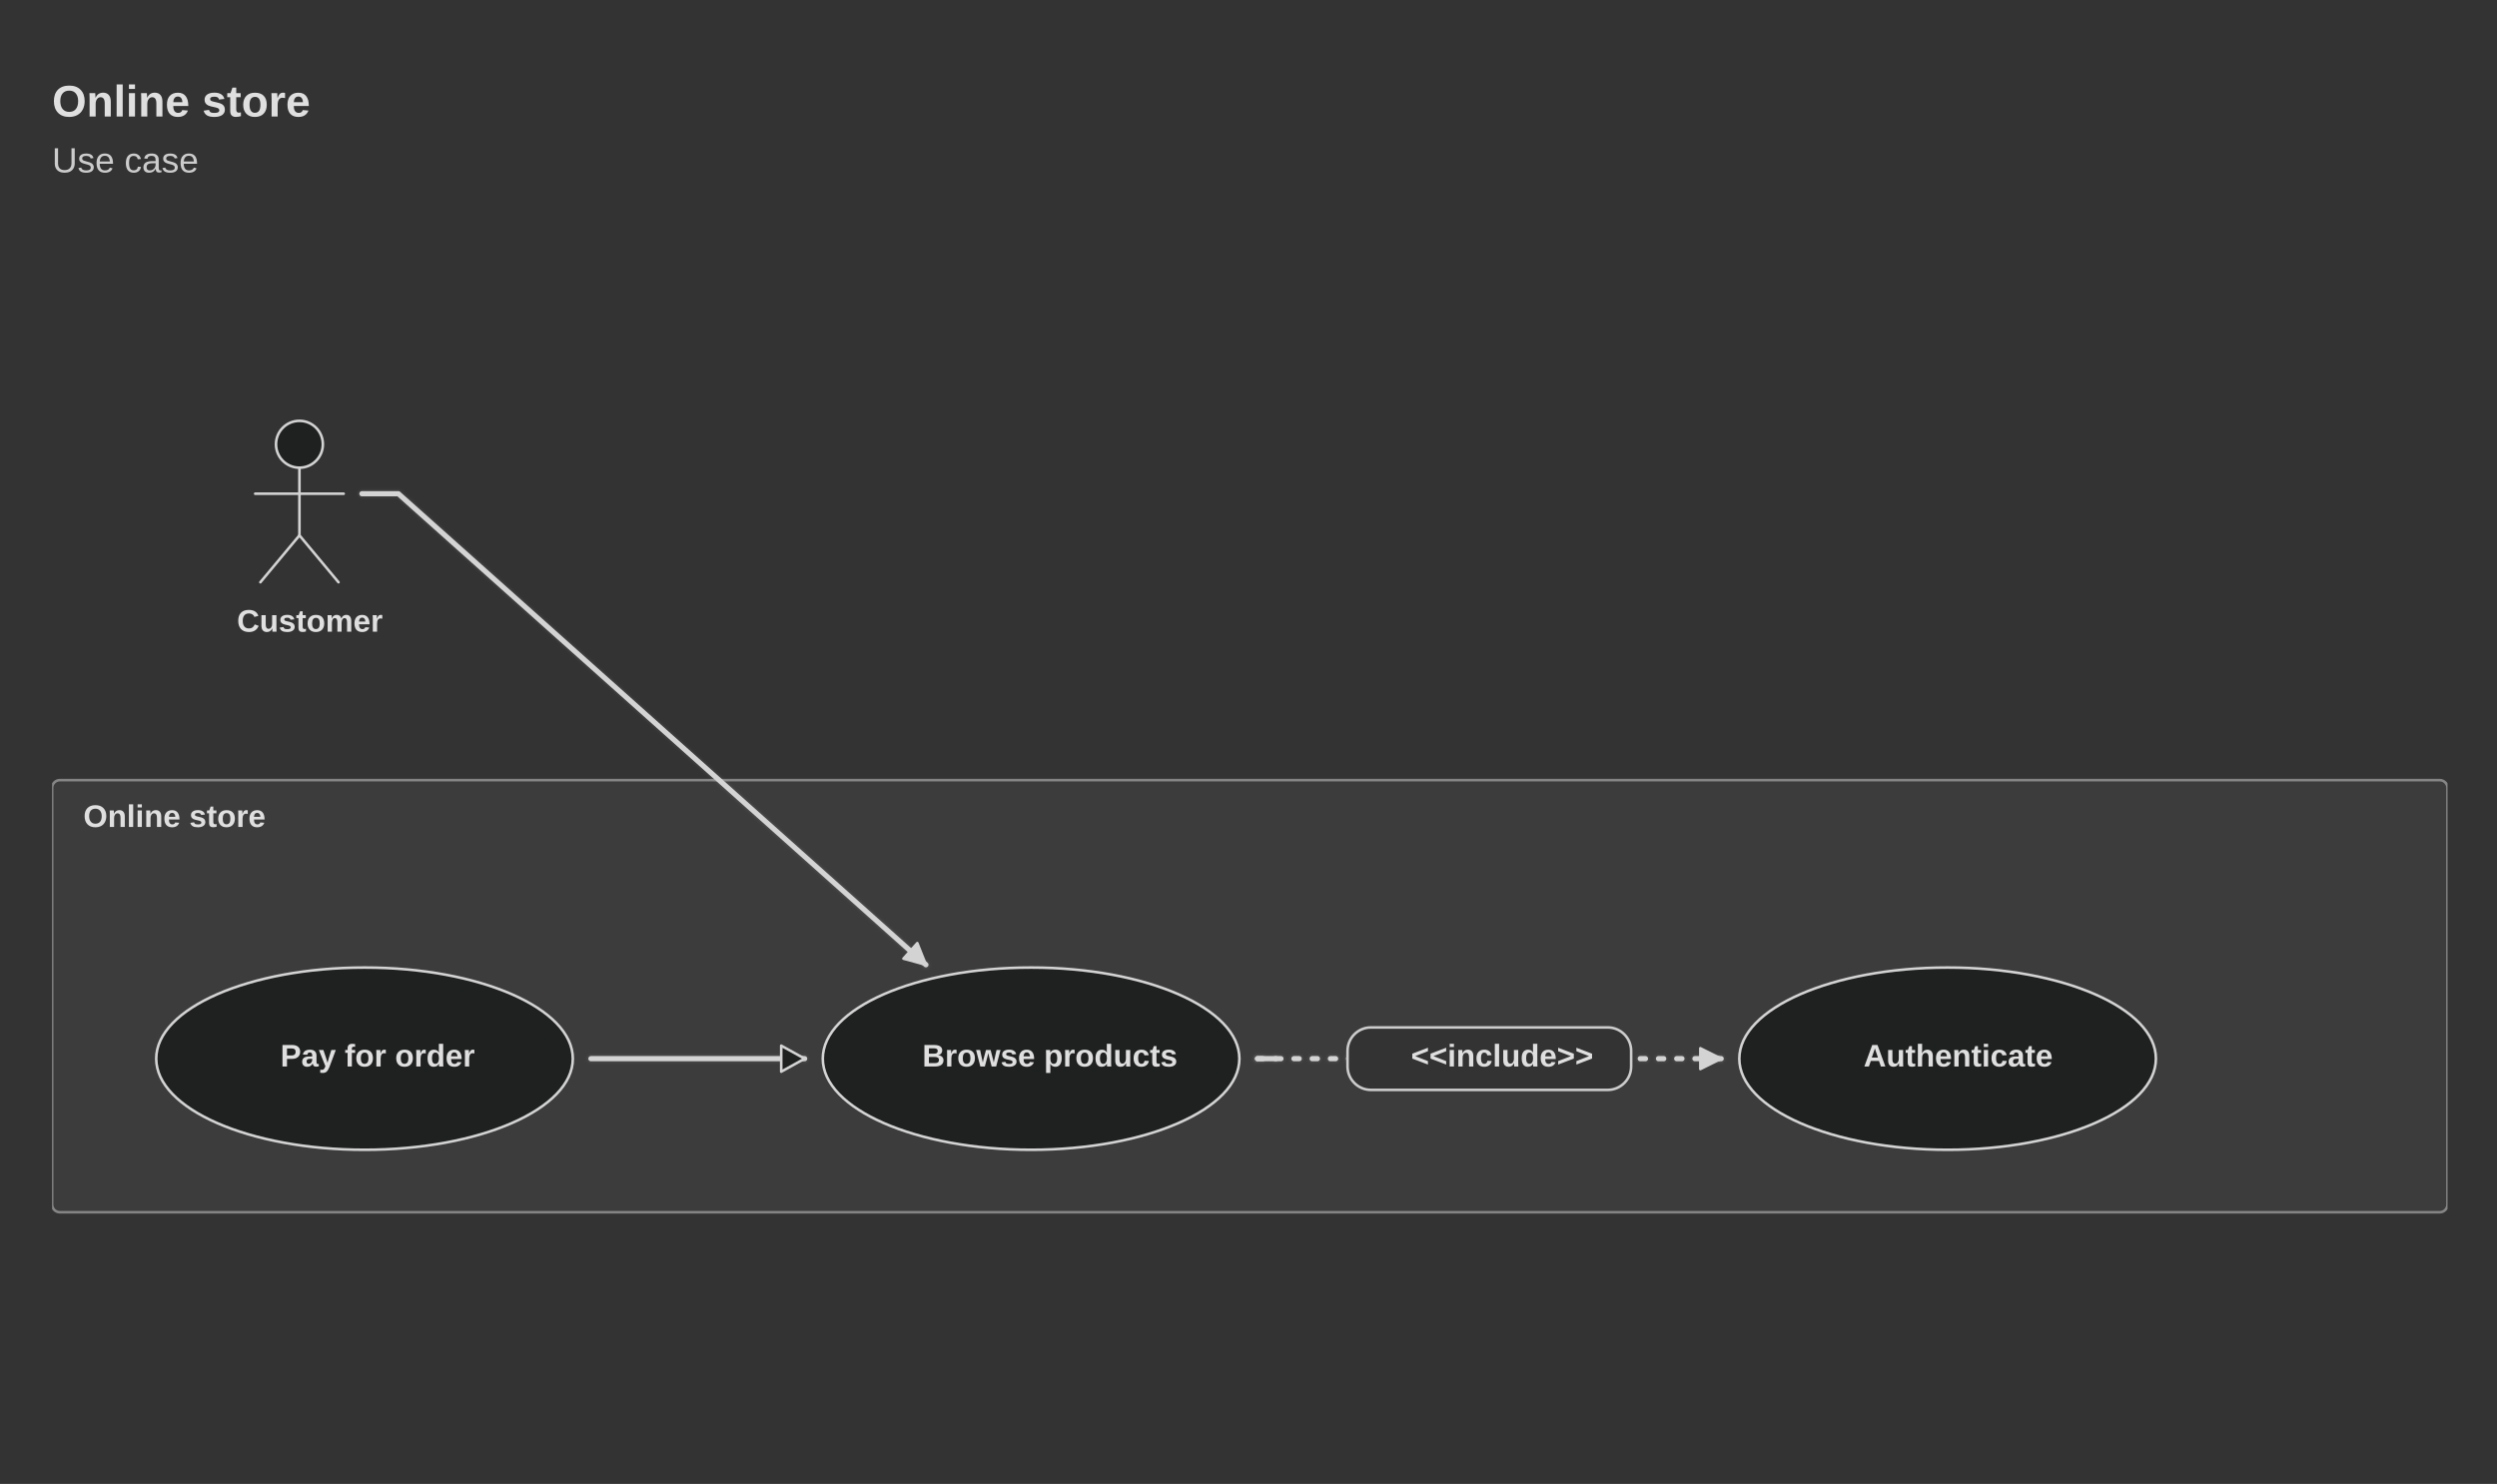
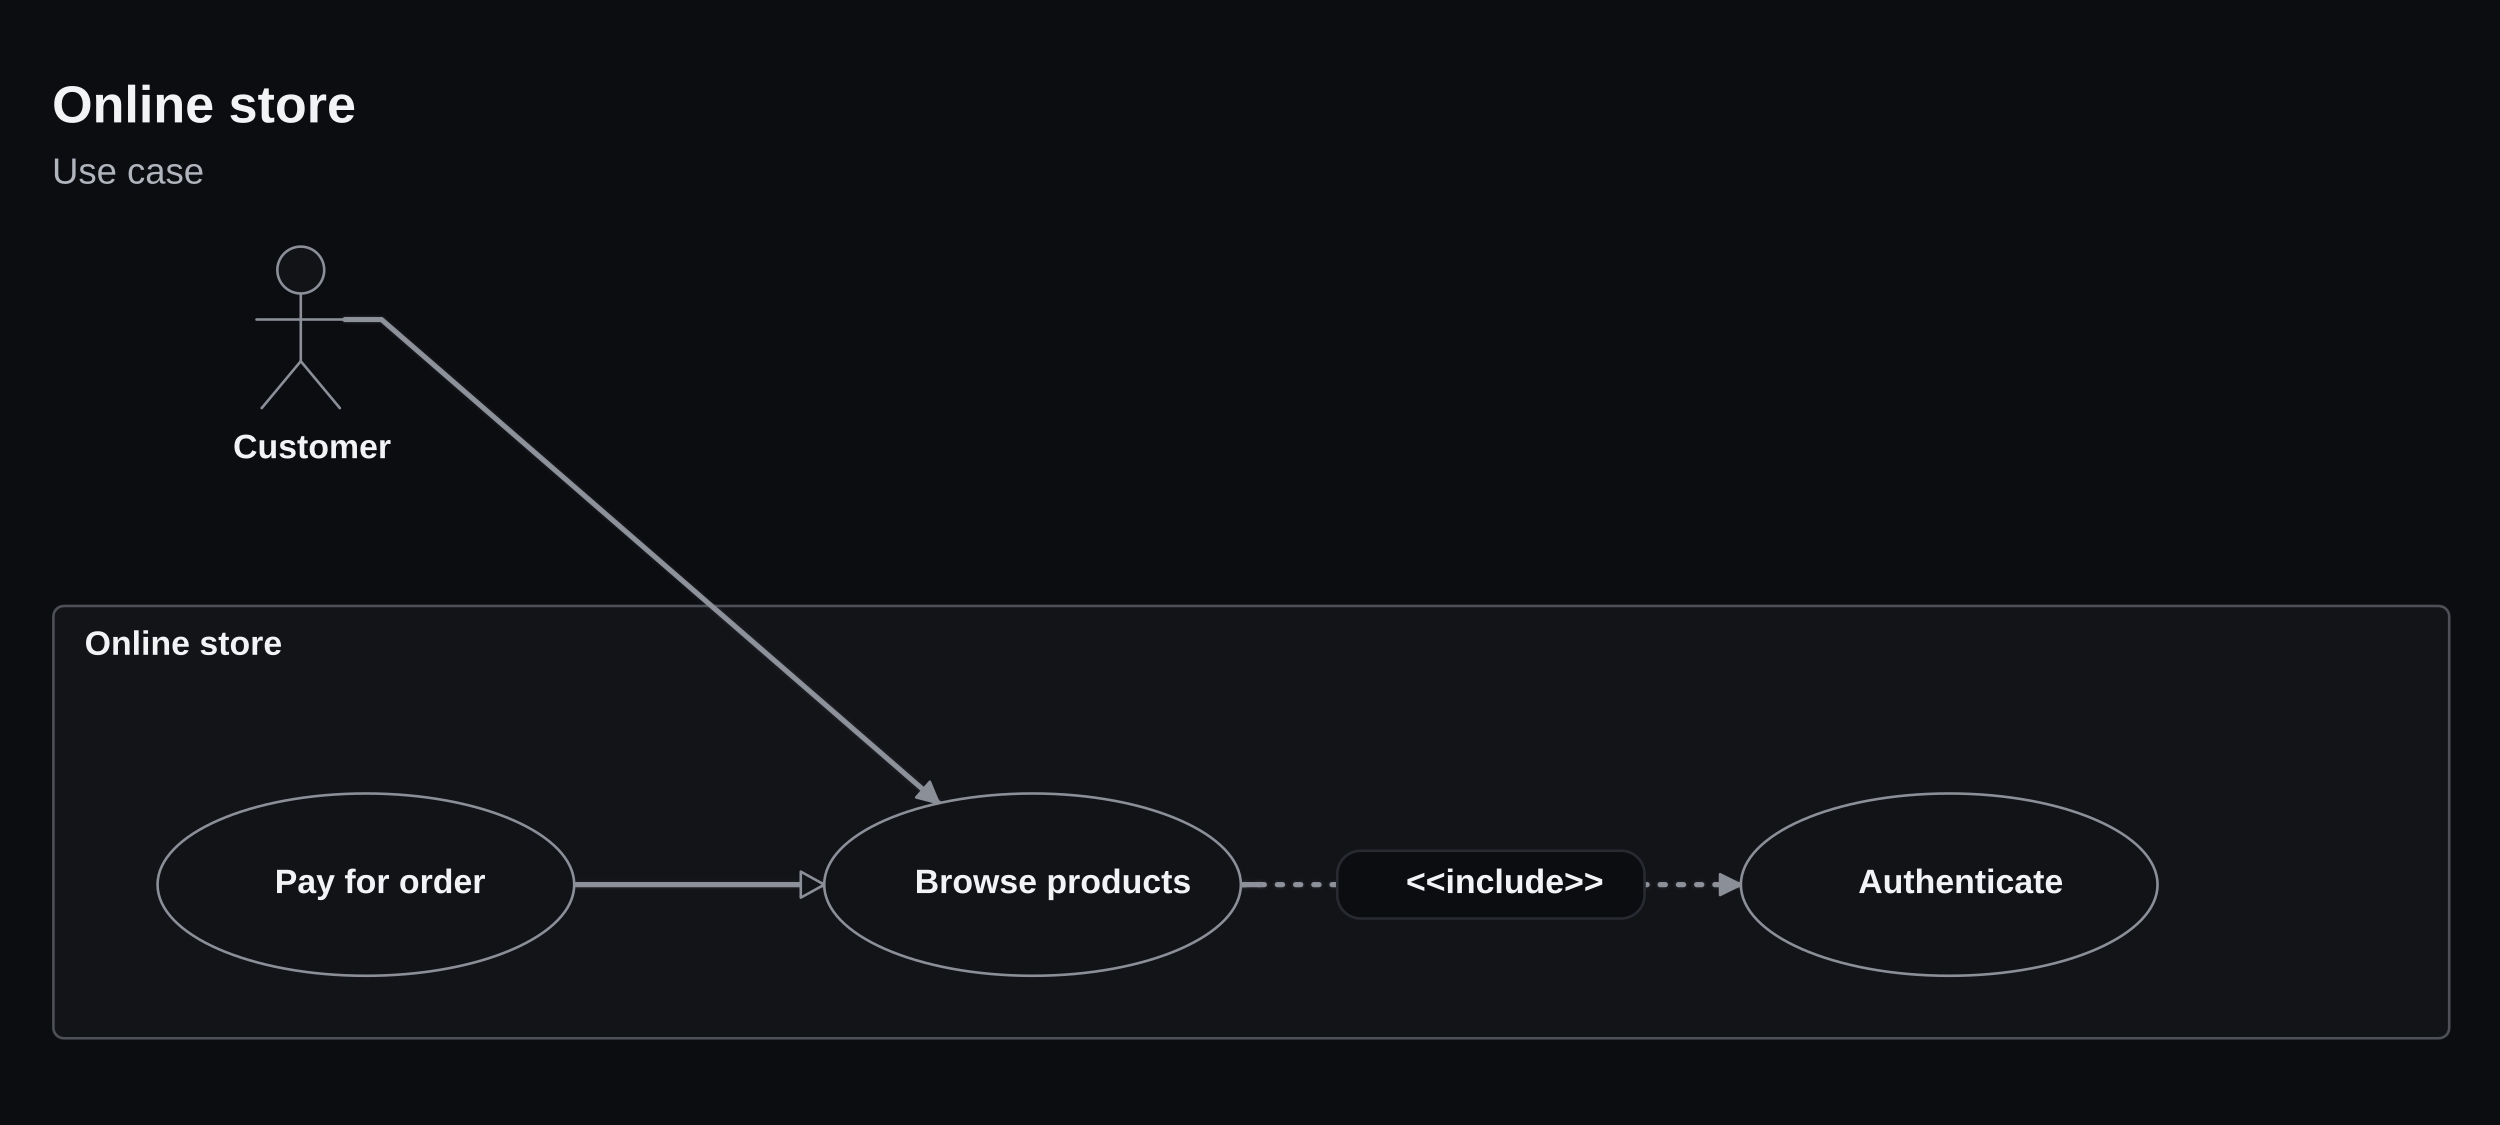
- <svg xmlns="http://www.w3.org/2000/svg" width="959" height="570" viewBox="12 0 959 570" stroke-linecap="round" stroke-linejoin="round" style="max-width:100%;height:auto;display:block" role="img" aria-label="Online store" aria-labelledby="cfx-mm-usecase-d-title" aria-describedby="cfx-mm-usecase-d-description">
+ <svg xmlns="http://www.w3.org/2000/svg" width="960" height="432" viewBox="12 0 960 432" stroke-linecap="round" stroke-linejoin="round" style="max-width:100%;height:auto;display:block" role="img" aria-label="Online store" aria-labelledby="cfx-mm-usecase-d-title" aria-describedby="cfx-mm-usecase-d-description">
  <defs>
    <clipPath id="cfx-mm-usecase-d-clip-1" clipPathUnits="userSpaceOnUse">
-       <rect x="32" y="32" width="920" height="506" />
+       <rect x="32" y="32" width="921" height="368" />
    </clipPath>
    <clipPath id="cfx-mm-usecase-d-clip-10" clipPathUnits="userSpaceOnUse">
-       <rect x="32" y="83.65" width="920" height="454.35" />
+       <rect x="32" y="88.2" width="921" height="311.8" />
    </clipPath>
  </defs>
-   <rect x="0" y="0" width="984" height="570" rx="0" data-cfx-role="background" fill="#333333" stroke="none" stroke-width="1" />
+   <rect x="0" y="0" width="985" height="432" rx="0" data-cfx-role="background" fill="#0C0D10" stroke="none" stroke-width="1" />
  <g clip-path="url(#cfx-mm-usecase-d-clip-1)">
-     <g data-cfx-role="frame-heading-source" data-cfx-authored-font-request="Calibri, Carlito, Segoe UI, Arial, system-ui, sans-serif|700|normal|17|">
+     <g data-cfx-role="frame-heading-source" data-cfx-authored-font-request="Calibri, Carlito, Segoe UI, Arial, system-ui, sans-serif|600|normal|20|">
      <g data-cfx-role="frame-heading">
-         <text x="32" y="44.75" font-family="Calibri, Carlito, Segoe UI, Arial, system-ui, sans-serif" font-size="17" font-weight="700" font-style="normal" fill="#E0DFDF" xml:space="preserve" style="white-space:pre;font-language-override:normal;font-palette:normal">Online store</text>
+         <text x="32" y="47" font-family="Calibri, Carlito, Segoe UI, Arial, system-ui, sans-serif" font-size="20" font-weight="600" font-style="normal" fill="#F2F3F5" xml:space="preserve" style="white-space:pre;font-language-override:normal;font-palette:normal">Online store</text>
      </g>
    </g>
-     <g data-cfx-role="frame-heading-source" data-cfx-authored-font-request="Calibri, Carlito, Segoe UI, Arial, system-ui, sans-serif|400|normal|13.5|">
+     <g data-cfx-role="frame-heading-source" data-cfx-authored-font-request="Calibri, Carlito, Segoe UI, Arial, system-ui, sans-serif|400|normal|14|">
      <g data-cfx-role="frame-heading">
-         <text x="32" y="66.225" font-family="Calibri, Carlito, Segoe UI, Arial, system-ui, sans-serif" font-size="13.5" font-weight="400" font-style="normal" fill="#CCCCCC" xml:space="preserve" style="white-space:pre;font-language-override:normal;font-palette:normal">Use case</text>
+         <text x="32" y="70.5" font-family="Calibri, Carlito, Segoe UI, Arial, system-ui, sans-serif" font-size="14" font-weight="400" font-style="normal" fill="#B0B4BC" xml:space="preserve" style="white-space:pre;font-language-override:normal;font-palette:normal">Use case</text>
      </g>
    </g>
  </g>
  <g id="cfx-mm-usecase-d-node-9" data-cfx-source-id="mermaid-flowchart" data-cfx-role="topology" class="cfx-topology" data-canvas-surface-style="Plain" data-cfx-active-scenario="" data-cfx-map-background-style="Dots" data-cfx-projection="" data-cfx-scenario-count="0" data-cfx-scenario-ids="" data-cfx-scenarios="[]" data-cfx-viewport="" data-chart-id="mermaid-flowchart" data-fit-content-to-viewport="false" data-header-style="Standard" data-layout-direction="LeftToRight" data-layout-mode="Swimlane" data-node-surface-style="Card" data-visual-style="Default">
    <g clip-path="url(#cfx-mm-usecase-d-clip-10)">
      <g id="cfx-mm-usecase-d-node-11" data-cfx-source-id="Store" data-cfx-role="topology-group" class="cfx-topology__group cfx-mermaid-subgraph" data-cfx-meta-mermaid-direction="None" data-cfx-meta-mermaid-id="Store" data-cfx-meta-mermaid-nodes="Browse,Pay,Authenticate" data-cfx-meta-mermaid-order="0" data-cfx-meta-mermaid-source-line="7" data-cfx-meta-mermaid-title="Online store" data-cfx-selected="false" data-cfx-status="Unknown" data-group-applied-layout-policy="Auto" data-group-color="" data-group-id="Store" data-group-label="Online store" data-group-layout-direction="" data-group-layout-policy="Auto" data-group-symbol="" data-parent-group-id="" data-scenario-ids="" data-scenario-step-indices="">
-         <rect x="32" y="299.65" width="920" height="166" rx="3" data-cfx-role="topology-group-surface" fill="rgba(211,211,211,0.059)" stroke="rgba(211,211,211,0.502)" stroke-width="1" />
+         <rect x="32.5" y="232.7" width="920" height="166" rx="4" data-cfx-role="topology-group-surface" fill="rgba(138,143,152,0.059)" stroke="rgba(138,143,152,0.502)" stroke-width="1" />
        <g data-cfx-role="topology-group-label">
-           <text x="44" y="317.65" font-family="Calibri, Carlito, Segoe UI, Arial, system-ui, sans-serif" font-size="12" font-weight="600" font-style="normal" fill="#E0DFDF" xml:space="preserve" style="white-space:pre;font-language-override:normal;font-palette:normal">Online store</text>
+           <text x="44.5" y="251.45" font-family="Calibri, Carlito, Segoe UI, Arial, system-ui, sans-serif" font-size="13" font-weight="600" font-style="normal" fill="#F2F3F5" xml:space="preserve" style="white-space:pre;font-language-override:normal;font-palette:normal">Online store</text>
        </g>
      </g>
-       <g id="cfx-mm-usecase-d-node-15" data-cfx-source-id="mermaid-edge-0" data-cfx-role="topology-edge" class="cfx-topology__edge" data-cfx-meta-mermaid-operator="--&gt;" data-cfx-meta-mermaid-order="0" data-cfx-meta-mermaid-source="Customer" data-cfx-meta-mermaid-source-column="1" data-cfx-meta-mermaid-source-line="12" data-cfx-meta-mermaid-target="Browse" data-cfx-selected="false" data-cfx-status="Unknown" data-direction="Forward" data-edge-color="" data-edge-dash-pattern="" data-edge-emphasis="Normal" data-edge-id="mermaid-edge-0" data-edge-kind="Dependency" data-edge-label="" data-edge-layout-inference="none" data-edge-line-style="Solid" data-edge-minimum-rank-span="1" data-edge-muted="false" data-edge-render-order="0" data-edge-routing-priority="0" data-edge-secondary-label="" data-edge-tertiary-label="" data-label-offset-x="0" data-label-offset-y="0" data-route-candidate-count="1" data-route-corridor="default" data-route-curve="Straight" data-route-end-x="367.6030178665661" data-route-end-y="370.5753287121187" data-route-fallback-reason="not-obstacle-aware" data-route-label-obstacle-hits="0" data-route-lane="0" data-route-obstacle-count="4" data-route-obstacle-hits="0" data-route-offset="0" data-route-overlap-score="0" data-route-segment-count="2" data-route-start-x="151" data-route-start-y="189.65" data-route-strategy="Straight" data-scenario-ids="" data-scenario-step-indices="" data-source-group-id="" data-source-label="" data-source-marker="None" data-source-node-id="Customer" data-source-port="Auto" data-source-port-id="" data-target-group-id="Store" data-target-label="" data-target-marker="Arrow" data-target-node-id="Browse" data-target-port="Auto" data-target-port-id="" data-waypoint-count="0">
-         <path d="M 151 189.65 L 165 189.65 L 367.603 370.575" data-cfx-role="topology-edge-line-ambient-halo" fill="none" stroke="rgba(211,211,211,0.016)" stroke-width="4.4" />
-         <path d="M 151 189.65 L 165 189.65 L 367.603 370.575" data-cfx-role="topology-edge-line-halo" fill="none" stroke="rgba(211,211,211,0.055)" stroke-width="3.2" />
-         <path d="M 151 189.65 L 165 189.65 L 367.603 370.575" data-cfx-role="topology-edge-line" fill="none" stroke="#D3D3D3" stroke-width="2" />
-         <path d="M 151 189.65 L 165 189.65 L 367.603 370.575" data-cfx-role="topology-edge-line-highlight" fill="none" stroke="rgba(255,255,255,0.035)" stroke-width="1" />
-         <path d="M 367.603 370.575 L 364.3 362.263 L 358.972 368.23 Z" data-cfx-role="topology-marker" fill="#D3D3D3" stroke="#D3D3D3" stroke-width="1" fill-rule="evenodd" />
+       <g id="cfx-mm-usecase-d-node-15" data-cfx-source-id="mermaid-edge-0" data-cfx-role="topology-edge" class="cfx-topology__edge" data-cfx-meta-mermaid-operator="--&gt;" data-cfx-meta-mermaid-order="0" data-cfx-meta-mermaid-source="Customer" data-cfx-meta-mermaid-source-column="1" data-cfx-meta-mermaid-source-line="12" data-cfx-meta-mermaid-target="Browse" data-cfx-selected="false" data-cfx-status="Unknown" data-direction="Forward" data-edge-color="" data-edge-dash-pattern="" data-edge-emphasis="Normal" data-edge-id="mermaid-edge-0" data-edge-kind="Dependency" data-edge-label="" data-edge-layout-inference="none" data-edge-line-style="Solid" data-edge-minimum-rank-span="1" data-edge-muted="false" data-edge-render-order="0" data-edge-routing-priority="0" data-edge-secondary-label="" data-edge-tertiary-label="" data-label-offset-x="0" data-label-offset-y="0" data-route-candidate-count="1" data-route-corridor="default" data-route-curve="Straight" data-route-end-x="372.48552253533876" data-route-end-y="308.439433560674" data-route-fallback-reason="not-obstacle-aware" data-route-label-obstacle-hits="0" data-route-lane="0" data-route-obstacle-count="4" data-route-obstacle-hits="0" data-route-offset="0" data-route-overlap-score="0" data-route-segment-count="2" data-route-start-x="144.5" data-route-start-y="122.7" data-route-strategy="Straight" data-scenario-ids="" data-scenario-step-indices="" data-source-group-id="" data-source-label="" data-source-marker="None" data-source-node-id="Customer" data-source-port="Auto" data-source-port-id="" data-target-group-id="Store" data-target-label="" data-target-marker="Arrow" data-target-node-id="Browse" data-target-port="Auto" data-target-port-id="" data-waypoint-count="0">
+         <path d="M 144.5 122.7 L 158.5 122.7 L 372.486 308.439" data-cfx-role="topology-edge-line-ambient-halo" fill="none" stroke="rgba(138,143,152,0.016)" stroke-width="4.4" />
+         <path d="M 144.5 122.7 L 158.5 122.7 L 372.486 308.439" data-cfx-role="topology-edge-line-halo" fill="none" stroke="rgba(138,143,152,0.055)" stroke-width="3.2" />
+         <path d="M 144.5 122.7 L 158.5 122.7 L 372.486 308.439" data-cfx-role="topology-edge-line" fill="none" stroke="#8A8F98" stroke-width="2" />
+         <path d="M 144.5 122.7 L 158.5 122.7 L 372.486 308.439" data-cfx-role="topology-edge-line-highlight" fill="none" stroke="rgba(255,255,255,0.035)" stroke-width="1" />
+         <path d="M 372.486 308.439 L 369.066 300.175 L 363.822 306.216 Z" data-cfx-role="topology-marker" fill="#8A8F98" stroke="#8A8F98" stroke-width="1" fill-rule="evenodd" />
      </g>
-       <g id="cfx-mm-usecase-d-node-22" data-cfx-source-id="mermaid-edge-1" data-cfx-role="topology-edge" class="cfx-topology__edge" data-cfx-meta-mermaid-label="&lt;&lt;include&gt;&gt;" data-cfx-meta-mermaid-operator="-.-&gt;" data-cfx-meta-mermaid-order="1" data-cfx-meta-mermaid-source="Browse" data-cfx-meta-mermaid-source-column="1" data-cfx-meta-mermaid-source-line="13" data-cfx-meta-mermaid-target="Authenticate" data-cfx-selected="false" data-cfx-status="Unknown" data-direction="Forward" data-edge-color="" data-edge-dash-pattern="" data-edge-emphasis="Normal" data-edge-id="mermaid-edge-1" data-edge-kind="Dependency" data-edge-label="&lt;&lt;include&gt;&gt;" data-edge-layout-inference="none" data-edge-line-style="Dotted" data-edge-minimum-rank-span="2" data-edge-muted="false" data-edge-render-order="1" data-edge-routing-priority="0" data-edge-secondary-label="" data-edge-tertiary-label="" data-label-offset-x="0" data-label-offset-y="0" data-route-candidate-count="1" data-route-corridor="default" data-route-curve="Straight" data-route-end-x="673.032335485727" data-route-end-y="406.65" data-route-fallback-reason="not-obstacle-aware" data-route-label-obstacle-hits="0" data-route-lane="0" data-route-obstacle-count="3" data-route-obstacle-hits="0" data-route-offset="0" data-route-overlap-score="0" data-route-segment-count="1" data-route-start-x="494.9576645142732" data-route-start-y="406.65" data-route-strategy="Straight" data-scenario-ids="" data-scenario-step-indices="" data-source-group-id="Store" data-source-label="" data-source-marker="None" data-source-node-id="Browse" data-source-port="Auto" data-source-port-id="" data-target-group-id="Store" data-target-label="" data-target-marker="Arrow" data-target-node-id="Authenticate" data-target-port="Auto" data-target-port-id="" data-waypoint-count="0">
-         <path d="M 494.958 406.65 L 673.032 406.65" data-cfx-role="topology-edge-line-ambient-halo" fill="none" stroke="rgba(211,211,211,0.016)" stroke-width="4.4" stroke-dasharray="2 5" />
-         <path d="M 494.958 406.65 L 673.032 406.65" data-cfx-role="topology-edge-line-halo" fill="none" stroke="rgba(211,211,211,0.055)" stroke-width="3.2" stroke-dasharray="2 5" />
-         <path d="M 494.958 406.65 L 673.032 406.65" data-cfx-role="topology-edge-line" fill="none" stroke="#D3D3D3" stroke-width="2" stroke-dasharray="2 5" />
-         <path d="M 494.958 406.65 L 673.032 406.65" data-cfx-role="topology-edge-line-highlight" fill="none" stroke="rgba(255,255,255,0.035)" stroke-width="1" stroke-dasharray="2 5" />
-         <path d="M 494.958 406.65 L 501.958 406.65" data-cfx-role="topology-edge-endpoint-connector" fill="none" stroke="rgba(211,211,211,0.016)" stroke-width="4.4" />
-         <path d="M 494.958 406.65 L 501.958 406.65" data-cfx-role="topology-edge-endpoint-connector" fill="none" stroke="rgba(211,211,211,0.055)" stroke-width="3.2" />
-         <path d="M 494.958 406.65 L 501.958 406.65" data-cfx-role="topology-edge-endpoint-connector" fill="none" stroke="#D3D3D3" stroke-width="2" />
-         <path d="M 494.958 406.65 L 501.958 406.65" data-cfx-role="topology-edge-endpoint-connector" fill="none" stroke="rgba(255,255,255,0.035)" stroke-width="1" />
-         <path d="M 673.032 406.65 L 666.032 406.65" data-cfx-role="topology-edge-endpoint-connector" fill="none" stroke="rgba(211,211,211,0.016)" stroke-width="4.4" />
-         <path d="M 673.032 406.65 L 666.032 406.65" data-cfx-role="topology-edge-endpoint-connector" fill="none" stroke="rgba(211,211,211,0.055)" stroke-width="3.2" />
-         <path d="M 673.032 406.65 L 666.032 406.65" data-cfx-role="topology-edge-endpoint-connector" fill="none" stroke="#D3D3D3" stroke-width="2" />
-         <path d="M 673.032 406.65 L 666.032 406.65" data-cfx-role="topology-edge-endpoint-connector" fill="none" stroke="rgba(255,255,255,0.035)" stroke-width="1" />
-         <path d="M 673.032 406.65 L 665.032 402.65 L 665.032 410.65 Z" data-cfx-role="topology-marker" fill="#D3D3D3" stroke="#D3D3D3" stroke-width="1" fill-rule="evenodd" />
+       <g id="cfx-mm-usecase-d-node-22" data-cfx-source-id="mermaid-edge-1" data-cfx-role="topology-edge" class="cfx-topology__edge" data-cfx-meta-mermaid-label="&lt;&lt;include&gt;&gt;" data-cfx-meta-mermaid-operator="-.-&gt;" data-cfx-meta-mermaid-order="1" data-cfx-meta-mermaid-source="Browse" data-cfx-meta-mermaid-source-column="1" data-cfx-meta-mermaid-source-line="13" data-cfx-meta-mermaid-target="Authenticate" data-cfx-selected="false" data-cfx-status="Unknown" data-direction="Forward" data-edge-color="" data-edge-dash-pattern="" data-edge-emphasis="Normal" data-edge-id="mermaid-edge-1" data-edge-kind="Dependency" data-edge-label="&lt;&lt;include&gt;&gt;" data-edge-layout-inference="none" data-edge-line-style="Dotted" data-edge-minimum-rank-span="2" data-edge-muted="false" data-edge-render-order="1" data-edge-routing-priority="0" data-edge-secondary-label="" data-edge-tertiary-label="" data-label-offset-x="0" data-label-offset-y="0" data-route-candidate-count="1" data-route-corridor="default" data-route-curve="Straight" data-route-end-x="680.5" data-route-end-y="339.7" data-route-fallback-reason="not-obstacle-aware" data-route-label-obstacle-hits="0" data-route-lane="0" data-route-obstacle-count="3" data-route-obstacle-hits="0" data-route-offset="0" data-route-overlap-score="0" data-route-segment-count="1" data-route-start-x="488.5" data-route-start-y="339.7" data-route-strategy="Straight" data-scenario-ids="" data-scenario-step-indices="" data-source-group-id="Store" data-source-label="" data-source-marker="None" data-source-node-id="Browse" data-source-port="Auto" data-source-port-id="" data-target-group-id="Store" data-target-label="" data-target-marker="Arrow" data-target-node-id="Authenticate" data-target-port="Auto" data-target-port-id="" data-waypoint-count="0">
+         <path d="M 488.5 339.7 L 680.5 339.7" data-cfx-role="topology-edge-line-ambient-halo" fill="none" stroke="rgba(138,143,152,0.016)" stroke-width="4.4" stroke-dasharray="2 5" />
+         <path d="M 488.5 339.7 L 680.5 339.7" data-cfx-role="topology-edge-line-halo" fill="none" stroke="rgba(138,143,152,0.055)" stroke-width="3.2" stroke-dasharray="2 5" />
+         <path d="M 488.5 339.7 L 680.5 339.7" data-cfx-role="topology-edge-line" fill="none" stroke="#8A8F98" stroke-width="2" stroke-dasharray="2 5" />
+         <path d="M 488.5 339.7 L 680.5 339.7" data-cfx-role="topology-edge-line-highlight" fill="none" stroke="rgba(255,255,255,0.035)" stroke-width="1" stroke-dasharray="2 5" />
+         <path d="M 488.5 339.7 L 495.5 339.7" data-cfx-role="topology-edge-endpoint-connector" fill="none" stroke="rgba(138,143,152,0.016)" stroke-width="4.4" />
+         <path d="M 488.5 339.7 L 495.5 339.7" data-cfx-role="topology-edge-endpoint-connector" fill="none" stroke="rgba(138,143,152,0.055)" stroke-width="3.2" />
+         <path d="M 488.5 339.7 L 495.5 339.7" data-cfx-role="topology-edge-endpoint-connector" fill="none" stroke="#8A8F98" stroke-width="2" />
+         <path d="M 488.5 339.7 L 495.5 339.7" data-cfx-role="topology-edge-endpoint-connector" fill="none" stroke="rgba(255,255,255,0.035)" stroke-width="1" />
+         <path d="M 680.5 339.7 L 673.5 339.7" data-cfx-role="topology-edge-endpoint-connector" fill="none" stroke="rgba(138,143,152,0.016)" stroke-width="4.4" />
+         <path d="M 680.5 339.7 L 673.5 339.7" data-cfx-role="topology-edge-endpoint-connector" fill="none" stroke="rgba(138,143,152,0.055)" stroke-width="3.2" />
+         <path d="M 680.5 339.7 L 673.5 339.7" data-cfx-role="topology-edge-endpoint-connector" fill="none" stroke="#8A8F98" stroke-width="2" />
+         <path d="M 680.5 339.7 L 673.5 339.7" data-cfx-role="topology-edge-endpoint-connector" fill="none" stroke="rgba(255,255,255,0.035)" stroke-width="1" />
+         <path d="M 680.5 339.7 L 672.5 335.7 L 672.5 343.7 Z" data-cfx-role="topology-marker" fill="#8A8F98" stroke="#8A8F98" stroke-width="1" fill-rule="evenodd" />
      </g>
-       <g id="cfx-mm-usecase-d-node-37" data-cfx-source-id="mermaid-edge-2" data-cfx-role="topology-edge" class="cfx-topology__edge" data-cfx-meta-mermaid-operator="--|&gt;" data-cfx-meta-mermaid-order="2" data-cfx-meta-mermaid-source="Pay" data-cfx-meta-mermaid-source-column="1" data-cfx-meta-mermaid-source-line="14" data-cfx-meta-mermaid-target="Browse" data-cfx-selected="false" data-cfx-status="Unknown" data-direction="Forward" data-edge-color="" data-edge-dash-pattern="" data-edge-emphasis="Normal" data-edge-id="mermaid-edge-2" data-edge-kind="Dependency" data-edge-label="" data-edge-layout-inference="none" data-edge-line-style="Solid" data-edge-minimum-rank-span="1" data-edge-muted="false" data-edge-render-order="2" data-edge-routing-priority="0" data-edge-secondary-label="" data-edge-tertiary-label="" data-label-offset-x="0" data-label-offset-y="0" data-route-candidate-count="1" data-route-corridor="default" data-route-curve="Straight" data-route-end-x="321.03233548572706" data-route-end-y="406.65" data-route-fallback-reason="not-obstacle-aware" data-route-label-obstacle-hits="0" data-route-lane="0" data-route-obstacle-count="4" data-route-obstacle-hits="0" data-route-offset="0" data-route-overlap-score="0" data-route-segment-count="1" data-route-start-x="238.95766451427318" data-route-start-y="406.65" data-route-strategy="Straight" data-scenario-ids="" data-scenario-step-indices="" data-source-group-id="Store" data-source-label="" data-source-marker="None" data-source-node-id="Pay" data-source-port="Auto" data-source-port-id="" data-target-group-id="Store" data-target-label="" data-target-marker="OpenTriangle" data-target-node-id="Browse" data-target-port="Auto" data-target-port-id="" data-waypoint-count="0">
-         <path d="M 238.958 406.65 L 321.032 406.65" data-cfx-role="topology-edge-line-ambient-halo" fill="none" stroke="rgba(211,211,211,0.016)" stroke-width="4.4" />
-         <path d="M 238.958 406.65 L 321.032 406.65" data-cfx-role="topology-edge-line-halo" fill="none" stroke="rgba(211,211,211,0.055)" stroke-width="3.2" />
-         <path d="M 238.958 406.65 L 321.032 406.65" data-cfx-role="topology-edge-line" fill="none" stroke="#D3D3D3" stroke-width="2" />
-         <path d="M 238.958 406.65 L 321.032 406.65" data-cfx-role="topology-edge-line-highlight" fill="none" stroke="rgba(255,255,255,0.035)" stroke-width="1" />
-         <path d="M 321.032 406.65 L 312.032 401.65 L 312.032 411.65 Z" data-cfx-role="topology-marker" fill="#1F2020" stroke="#D3D3D3" stroke-width="1" fill-rule="evenodd" />
+       <g id="cfx-mm-usecase-d-node-37" data-cfx-source-id="mermaid-edge-2" data-cfx-role="topology-edge" class="cfx-topology__edge" data-cfx-meta-mermaid-operator="--|&gt;" data-cfx-meta-mermaid-order="2" data-cfx-meta-mermaid-source="Pay" data-cfx-meta-mermaid-source-column="1" data-cfx-meta-mermaid-source-line="14" data-cfx-meta-mermaid-target="Browse" data-cfx-selected="false" data-cfx-status="Unknown" data-direction="Forward" data-edge-color="" data-edge-dash-pattern="" data-edge-emphasis="Normal" data-edge-id="mermaid-edge-2" data-edge-kind="Dependency" data-edge-label="" data-edge-layout-inference="none" data-edge-line-style="Solid" data-edge-minimum-rank-span="1" data-edge-muted="false" data-edge-render-order="2" data-edge-routing-priority="0" data-edge-secondary-label="" data-edge-tertiary-label="" data-label-offset-x="0" data-label-offset-y="0" data-route-candidate-count="1" data-route-corridor="default" data-route-curve="Straight" data-route-end-x="328.5" data-route-end-y="339.7" data-route-fallback-reason="not-obstacle-aware" data-route-label-obstacle-hits="0" data-route-lane="0" data-route-obstacle-count="4" data-route-obstacle-hits="0" data-route-offset="0" data-route-overlap-score="0" data-route-segment-count="1" data-route-start-x="232.5" data-route-start-y="339.7" data-route-strategy="Straight" data-scenario-ids="" data-scenario-step-indices="" data-source-group-id="Store" data-source-label="" data-source-marker="None" data-source-node-id="Pay" data-source-port="Auto" data-source-port-id="" data-target-group-id="Store" data-target-label="" data-target-marker="OpenTriangle" data-target-node-id="Browse" data-target-port="Auto" data-target-port-id="" data-waypoint-count="0">
+         <path d="M 232.5 339.7 L 328.5 339.7" data-cfx-role="topology-edge-line-ambient-halo" fill="none" stroke="rgba(138,143,152,0.016)" stroke-width="4.4" />
+         <path d="M 232.5 339.7 L 328.5 339.7" data-cfx-role="topology-edge-line-halo" fill="none" stroke="rgba(138,143,152,0.055)" stroke-width="3.2" />
+         <path d="M 232.5 339.7 L 328.5 339.7" data-cfx-role="topology-edge-line" fill="none" stroke="#8A8F98" stroke-width="2" />
+         <path d="M 232.5 339.7 L 328.5 339.7" data-cfx-role="topology-edge-line-highlight" fill="none" stroke="rgba(255,255,255,0.035)" stroke-width="1" />
+         <path d="M 328.5 339.7 L 319.5 334.7 L 319.5 344.7 Z" data-cfx-role="topology-marker" fill="#111317" stroke="#8A8F98" stroke-width="1" fill-rule="evenodd" />
      </g>
-       <g id="cfx-mm-usecase-d-node-44" data-cfx-source-id="mermaid-edge-1-label" data-cfx-role="topology-edge-label" class="cfx-topology__edge-label" data-cfx-status="Unknown" data-edge-id="mermaid-edge-1" data-edge-label-render-order="1" data-edge-render-order="1" data-label-anchor-node-id="" data-label-anchor-override="false" data-label-anchor-x="583.9950000000001" data-label-anchor-y="406.65" data-label-clearance="false" data-label-height="24" data-label-leader="false" data-label-line-count="1" data-label-width="108.91636363636363" data-label-x="583.9950000000001" data-label-y="406.65">
-         <rect x="529.537" y="394.65" width="108.916" height="24" rx="9" data-cfx-role="topology-edge-label-surface" fill="#333333" stroke="#CCCCCC" stroke-width="1" />
+       <g id="cfx-mm-usecase-d-node-44" data-cfx-source-id="mermaid-edge-1-label" data-cfx-role="topology-edge-label" class="cfx-topology__edge-label" data-cfx-status="Unknown" data-edge-id="mermaid-edge-1" data-edge-label-render-order="1" data-edge-render-order="1" data-label-anchor-node-id="" data-label-anchor-override="false" data-label-anchor-x="584.5" data-label-anchor-y="339.7" data-label-clearance="false" data-label-height="26" data-label-leader="false" data-label-line-count="1" data-label-width="117.99272727272728" data-label-x="584.5" data-label-y="339.7">
+         <rect x="525.504" y="326.7" width="117.993" height="26" rx="9" data-cfx-role="topology-edge-label-surface" fill="#0C0D10" stroke="#272A30" stroke-width="1" />
        <g data-cfx-role="topology-edge-label-text">
-           <text x="553.904" y="409.65" font-family="Calibri, Carlito, Segoe UI, Arial, system-ui, sans-serif" font-size="12" font-weight="600" font-style="normal" fill="#E0DFDF" xml:space="preserve" style="white-space:pre;font-language-override:normal;font-palette:normal">&lt;&lt;include&gt;&gt;</text>
+           <text x="551.902" y="342.95" font-family="Calibri, Carlito, Segoe UI, Arial, system-ui, sans-serif" font-size="13" font-weight="600" font-style="normal" fill="#F2F3F5" xml:space="preserve" style="white-space:pre;font-language-override:normal;font-palette:normal">&lt;&lt;include&gt;&gt;</text>
        </g>
      </g>
      <g id="cfx-mm-usecase-d-node-48" data-cfx-source-id="Customer" data-cfx-role="topology-node" class="cfx-topology__node cfx-mermaid-node cfx-mermaid-shape-actor" data-cfx-meta-layer="0" data-cfx-meta-layout-rankhintsapplied="true" data-cfx-meta-mermaid-id="Customer" data-cfx-meta-mermaid-label="Customer" data-cfx-meta-mermaid-layer="0" data-cfx-meta-mermaid-order="0" data-cfx-meta-mermaid-shape="Actor" data-cfx-meta-mermaid-shapetoken="actor" data-cfx-meta-mermaid-source-column="7" data-cfx-meta-mermaid-source-line="6" data-cfx-selected="false" data-cfx-status="Unknown" data-group-id="" data-group-label="" data-node-badge="" data-node-detail-count="0" data-node-display-mode="Card" data-node-id="Customer" data-node-kind="Generic" data-node-label="Customer" data-node-shape="Actor" data-scenario-ids="" data-scenario-step-indices="">
-         <path d="M 127 161.65 C 131.971 161.65 136 165.679 136 170.65 C 136 175.621 131.971 179.65 127 179.65 C 122.029 179.65 118 175.621 118 170.65 C 118 165.679 122.029 161.65 127 161.65 Z" data-cfx-role="topology-node-surface" fill="#1F2020" stroke="#D3D3D3" stroke-width="1" fill-rule="evenodd" />
-         <path d="M 127 179.65 L 127 205.65" data-cfx-role="topology-node-surface" fill="none" stroke="#D3D3D3" stroke-width="1" />
-         <path d="M 110 189.65 L 144 189.65" data-cfx-role="topology-node-surface" fill="none" stroke="#D3D3D3" stroke-width="1" />
-         <path d="M 112 223.65 L 127 205.65 L 142 223.65" data-cfx-role="topology-node-surface" fill="none" stroke="#D3D3D3" stroke-width="1" />
+         <path d="M 127.5 94.7 C 132.471 94.7 136.5 98.729 136.5 103.7 C 136.5 108.671 132.471 112.7 127.5 112.7 C 122.529 112.7 118.5 108.671 118.5 103.7 C 118.5 98.729 122.529 94.7 127.5 94.7 Z" data-cfx-role="topology-node-surface" fill="#111317" stroke="#8A8F98" stroke-width="1" fill-rule="evenodd" />
+         <path d="M 127.5 112.7 L 127.5 138.7" data-cfx-role="topology-node-surface" fill="none" stroke="#8A8F98" stroke-width="1" />
+         <path d="M 110.5 122.7 L 144.5 122.7" data-cfx-role="topology-node-surface" fill="none" stroke="#8A8F98" stroke-width="1" />
+         <path d="M 112.5 156.7 L 127.5 138.7 L 142.5 156.7" data-cfx-role="topology-node-surface" fill="none" stroke="#8A8F98" stroke-width="1" />
        <g id="cfx-mm-usecase-d-node-53" data-cfx-source-id="Customer-label-0" data-cfx-role="topology-node-label">
-           <text x="102.997" y="242.65" font-family="Calibri, Carlito, Segoe UI, Arial, system-ui, sans-serif" font-size="12" font-weight="600" font-style="normal" fill="#E0DFDF" xml:space="preserve" style="white-space:pre;font-language-override:normal;font-palette:normal">Customer</text>
+           <text x="101.497" y="175.95" font-family="Calibri, Carlito, Segoe UI, Arial, system-ui, sans-serif" font-size="13" font-weight="600" font-style="normal" fill="#F2F3F5" xml:space="preserve" style="white-space:pre;font-language-override:normal;font-palette:normal">Customer</text>
        </g>
      </g>
      <g id="cfx-mm-usecase-d-node-55" data-cfx-source-id="Browse" data-cfx-role="topology-node" class="cfx-topology__node cfx-mermaid-node cfx-mermaid-shape-ellipse" data-cfx-meta-layer="1" data-cfx-meta-layout-rankhintsapplied="true" data-cfx-meta-mermaid-id="Browse" data-cfx-meta-mermaid-label="Browse products" data-cfx-meta-mermaid-layer="1" data-cfx-meta-mermaid-order="1" data-cfx-meta-mermaid-shape="Ellipse" data-cfx-meta-mermaid-shapetoken="ellipse" data-cfx-meta-mermaid-source-column="2" data-cfx-meta-mermaid-source-line="8" data-cfx-meta-mermaid-subgraph="Store" data-cfx-selected="false" data-cfx-status="Unknown" data-group-id="Store" data-group-label="Online store" data-node-badge="" data-node-detail-count="0" data-node-display-mode="Card" data-node-id="Browse" data-node-kind="Generic" data-node-label="Browse products" data-node-shape="Ellipse" data-scenario-ids="" data-scenario-step-indices="">
-         <path d="M 408 371.65 C 452.183 371.65 488 387.32 488 406.65 C 488 425.98 452.183 441.65 408 441.65 C 363.817 441.65 328 425.98 328 406.65 C 328 387.32 363.817 371.65 408 371.65 Z" data-cfx-role="topology-node-surface" fill="#1F2020" stroke="#D3D3D3" stroke-width="1" fill-rule="evenodd" />
+         <path d="M 408.5 304.7 C 452.683 304.7 488.5 320.37 488.5 339.7 C 488.5 359.03 452.683 374.7 408.5 374.7 C 364.317 374.7 328.5 359.03 328.5 339.7 C 328.5 320.37 364.317 304.7 408.5 304.7 Z" data-cfx-role="topology-node-surface" fill="#111317" stroke="#8A8F98" stroke-width="1" fill-rule="evenodd" />
        <g id="cfx-mm-usecase-d-node-57" data-cfx-source-id="Browse-label" data-cfx-role="topology-node-label">
-           <text x="366.231" y="409.65" font-family="Calibri, Carlito, Segoe UI, Arial, system-ui, sans-serif" font-size="12" font-weight="600" font-style="normal" fill="#E0DFDF" xml:space="preserve" style="white-space:pre;font-language-override:normal;font-palette:normal">Browse products</text>
+           <text x="363.251" y="342.95" font-family="Calibri, Carlito, Segoe UI, Arial, system-ui, sans-serif" font-size="13" font-weight="600" font-style="normal" fill="#F2F3F5" xml:space="preserve" style="white-space:pre;font-language-override:normal;font-palette:normal">Browse products</text>
        </g>
      </g>
      <g id="cfx-mm-usecase-d-node-59" data-cfx-source-id="Pay" data-cfx-role="topology-node" class="cfx-topology__node cfx-mermaid-node cfx-mermaid-shape-ellipse" data-cfx-meta-layer="0" data-cfx-meta-layout-rankhintsapplied="true" data-cfx-meta-mermaid-id="Pay" data-cfx-meta-mermaid-label="Pay for order" data-cfx-meta-mermaid-layer="0" data-cfx-meta-mermaid-order="2" data-cfx-meta-mermaid-shape="Ellipse" data-cfx-meta-mermaid-shapetoken="ellipse" data-cfx-meta-mermaid-source-column="2" data-cfx-meta-mermaid-source-line="9" data-cfx-meta-mermaid-subgraph="Store" data-cfx-selected="false" data-cfx-status="Unknown" data-group-id="Store" data-group-label="Online store" data-node-badge="" data-node-detail-count="0" data-node-display-mode="Card" data-node-id="Pay" data-node-kind="Generic" data-node-label="Pay for order" data-node-shape="Ellipse" data-scenario-ids="" data-scenario-step-indices="">
-         <path d="M 152 371.65 C 196.183 371.65 232 387.32 232 406.65 C 232 425.98 196.183 441.65 152 441.65 C 107.817 441.65 72 425.98 72 406.65 C 72 387.32 107.817 371.65 152 371.65 Z" data-cfx-role="topology-node-surface" fill="#1F2020" stroke="#D3D3D3" stroke-width="1" fill-rule="evenodd" />
+         <path d="M 152.5 304.7 C 196.683 304.7 232.5 320.37 232.5 339.7 C 232.5 359.03 196.683 374.7 152.5 374.7 C 108.317 374.7 72.5 359.03 72.5 339.7 C 72.5 320.37 108.317 304.7 152.5 304.7 Z" data-cfx-role="topology-node-surface" fill="#111317" stroke="#8A8F98" stroke-width="1" fill-rule="evenodd" />
        <g id="cfx-mm-usecase-d-node-61" data-cfx-source-id="Pay-label" data-cfx-role="topology-node-label">
-           <text x="119.691" y="409.65" font-family="Calibri, Carlito, Segoe UI, Arial, system-ui, sans-serif" font-size="12" font-weight="600" font-style="normal" fill="#E0DFDF" xml:space="preserve" style="white-space:pre;font-language-override:normal;font-palette:normal">Pay for order</text>
+           <text x="117.499" y="342.95" font-family="Calibri, Carlito, Segoe UI, Arial, system-ui, sans-serif" font-size="13" font-weight="600" font-style="normal" fill="#F2F3F5" xml:space="preserve" style="white-space:pre;font-language-override:normal;font-palette:normal">Pay for order</text>
        </g>
      </g>
      <g id="cfx-mm-usecase-d-node-63" data-cfx-source-id="Authenticate" data-cfx-role="topology-node" class="cfx-topology__node cfx-mermaid-node cfx-mermaid-shape-ellipse" data-cfx-meta-layer="3" data-cfx-meta-layout-rankhintsapplied="true" data-cfx-meta-mermaid-id="Authenticate" data-cfx-meta-mermaid-label="Authenticate" data-cfx-meta-mermaid-layer="2" data-cfx-meta-mermaid-order="3" data-cfx-meta-mermaid-shape="Ellipse" data-cfx-meta-mermaid-shapetoken="ellipse" data-cfx-meta-mermaid-source-column="2" data-cfx-meta-mermaid-source-line="10" data-cfx-meta-mermaid-subgraph="Store" data-cfx-selected="false" data-cfx-status="Unknown" data-group-id="Store" data-group-label="Online store" data-node-badge="" data-node-detail-count="0" data-node-display-mode="Card" data-node-id="Authenticate" data-node-kind="Generic" data-node-label="Authenticate" data-node-shape="Ellipse" data-scenario-ids="" data-scenario-step-indices="">
-         <path d="M 760 371.65 C 804.183 371.65 840 387.32 840 406.65 C 840 425.98 804.183 441.65 760 441.65 C 715.817 441.65 680 425.98 680 406.65 C 680 387.32 715.817 371.65 760 371.65 Z" data-cfx-role="topology-node-surface" fill="#1F2020" stroke="#D3D3D3" stroke-width="1" fill-rule="evenodd" />
+         <path d="M 760.5 304.7 C 804.683 304.7 840.5 320.37 840.5 339.7 C 840.5 359.03 804.683 374.7 760.5 374.7 C 716.317 374.7 680.5 359.03 680.5 339.7 C 680.5 320.37 716.317 304.7 760.5 304.7 Z" data-cfx-role="topology-node-surface" fill="#111317" stroke="#8A8F98" stroke-width="1" fill-rule="evenodd" />
        <g id="cfx-mm-usecase-d-node-65" data-cfx-source-id="Authenticate-label" data-cfx-role="topology-node-label">
-           <text x="727.738" y="409.65" font-family="Calibri, Carlito, Segoe UI, Arial, system-ui, sans-serif" font-size="12" font-weight="600" font-style="normal" fill="#E0DFDF" xml:space="preserve" style="white-space:pre;font-language-override:normal;font-palette:normal">Authenticate</text>
+           <text x="725.55" y="342.95" font-family="Calibri, Carlito, Segoe UI, Arial, system-ui, sans-serif" font-size="13" font-weight="600" font-style="normal" fill="#F2F3F5" xml:space="preserve" style="white-space:pre;font-language-override:normal;font-palette:normal">Authenticate</text>
        </g>
      </g>
    </g>
  </g>
</svg>
